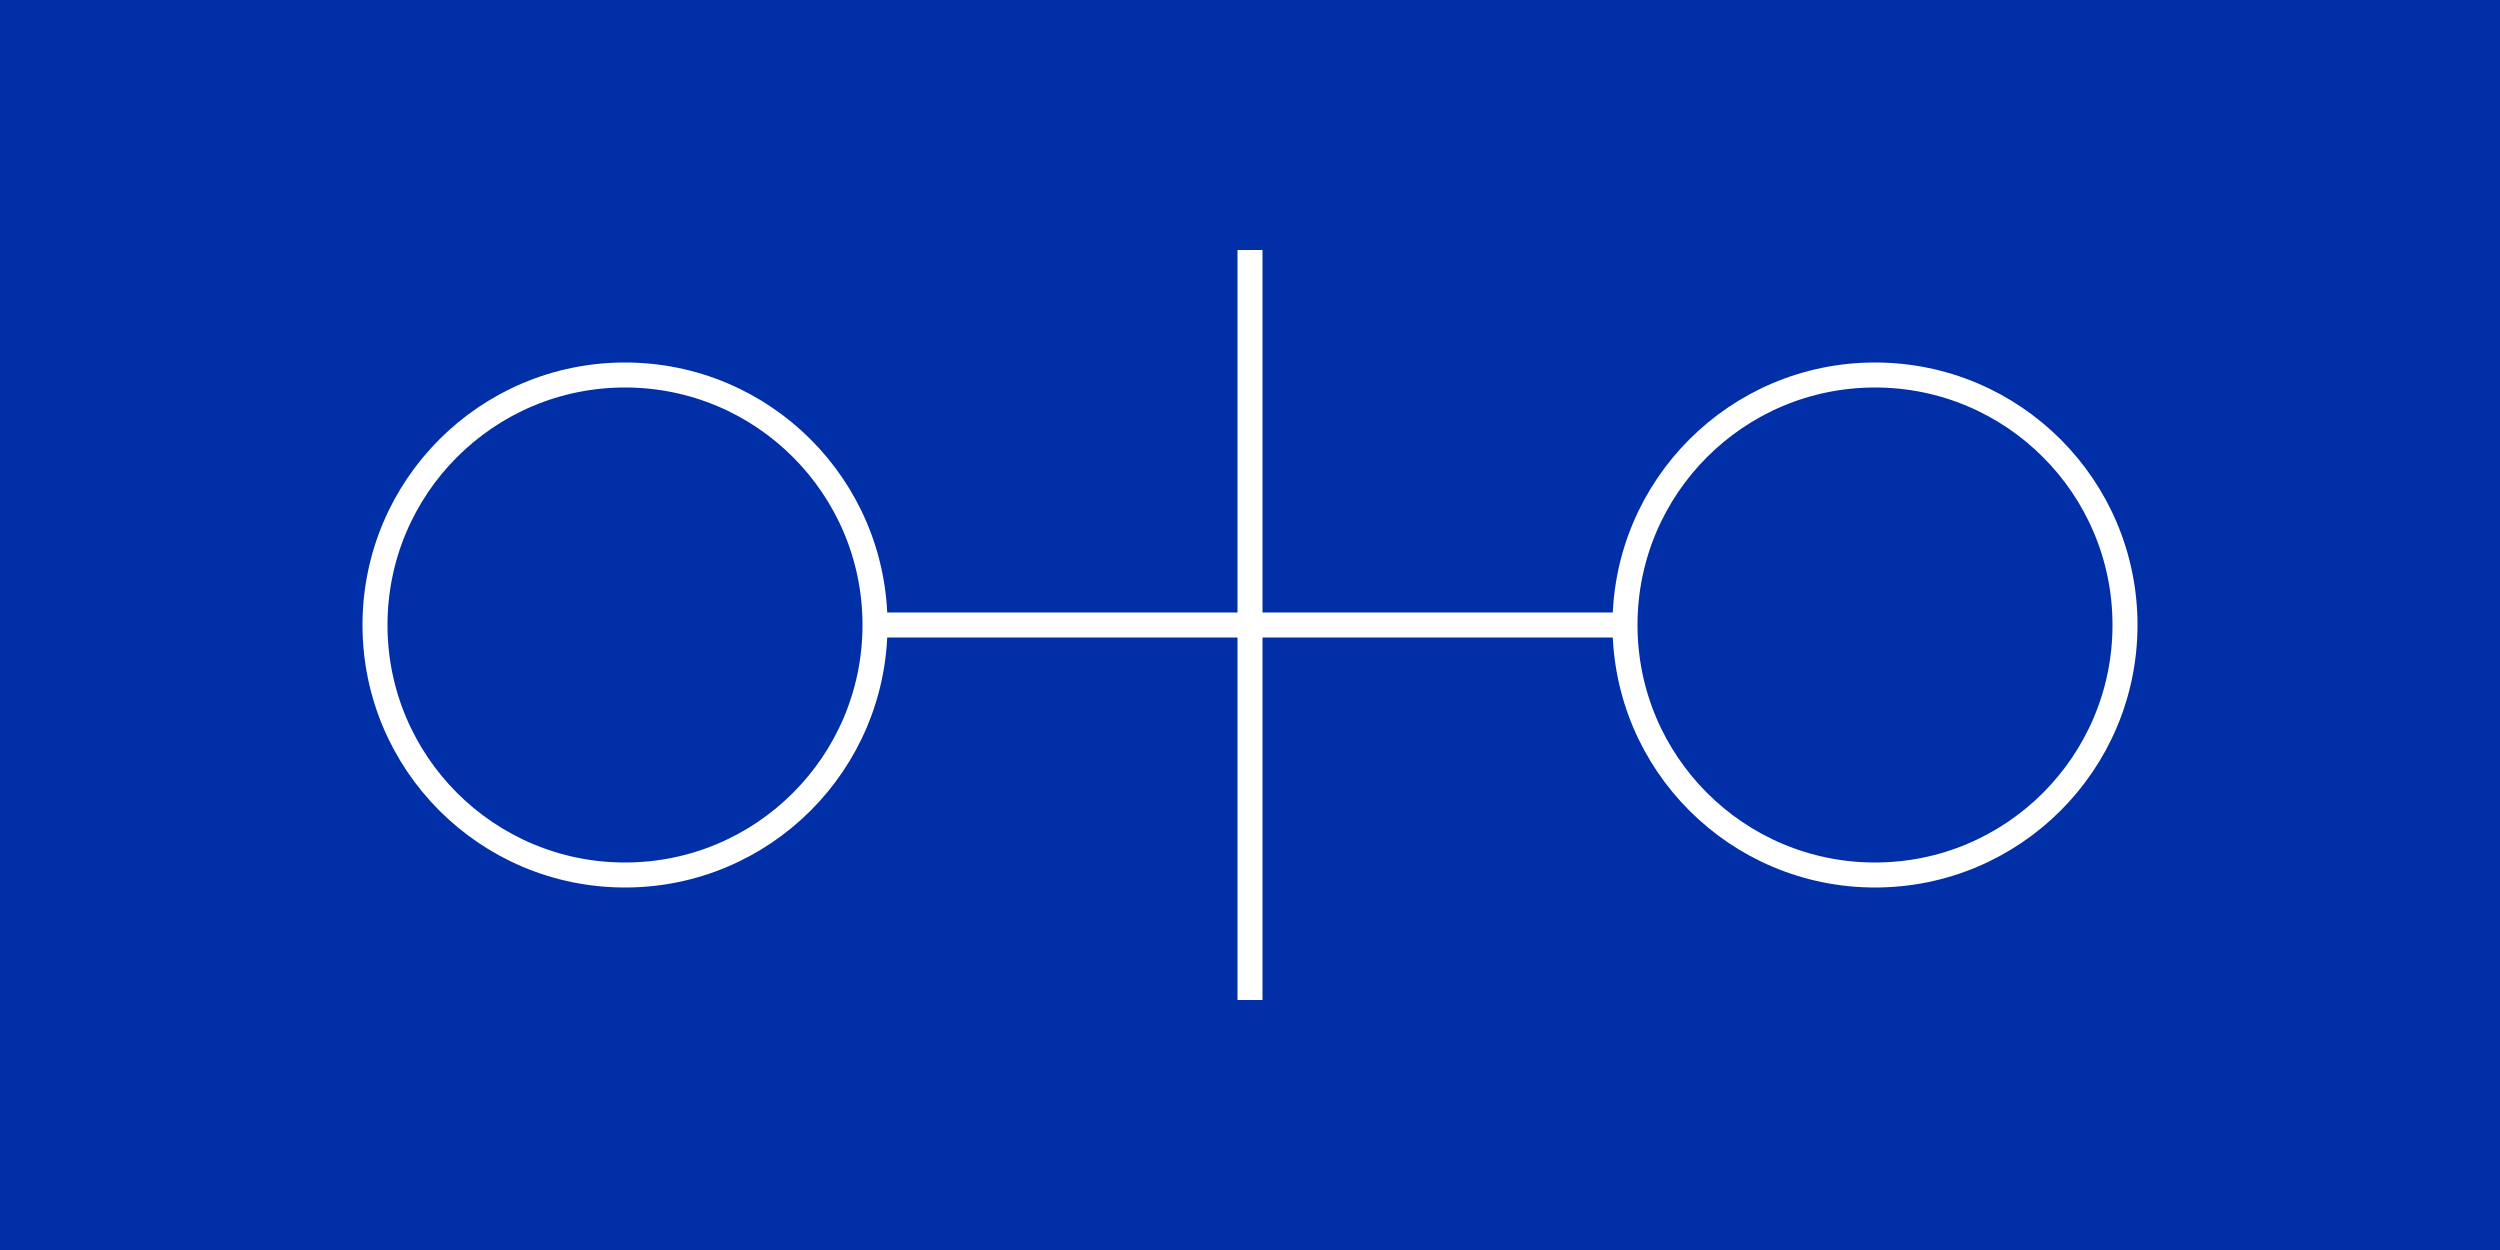
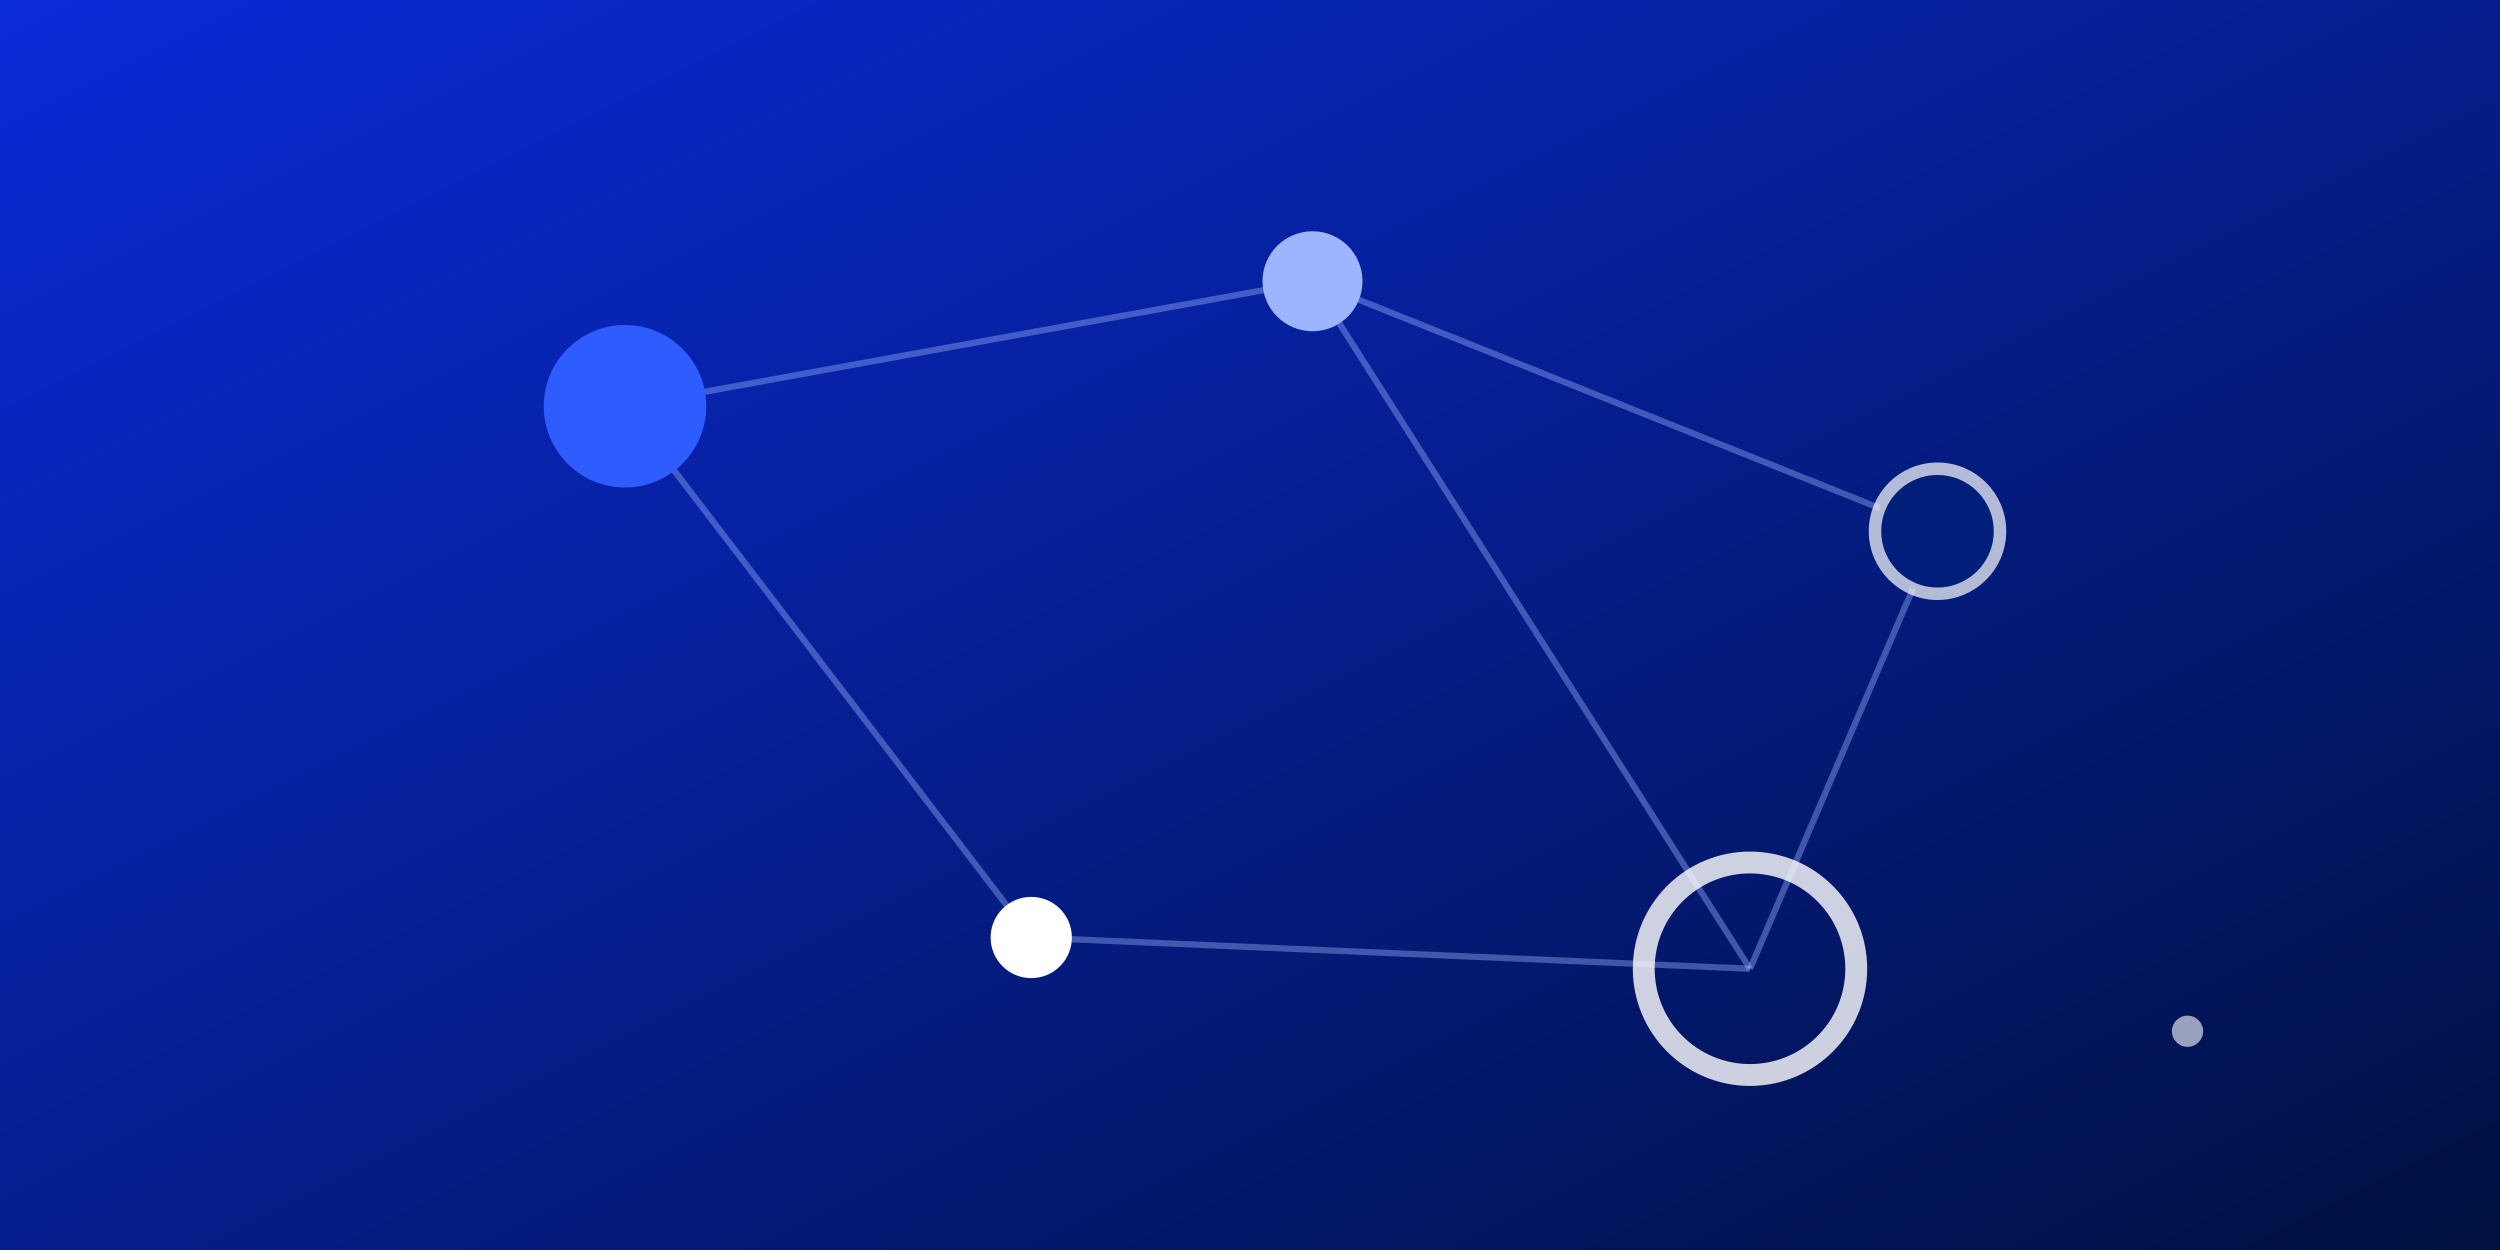
<svg xmlns="http://www.w3.org/2000/svg" viewBox="0 0 800 400">
-   <rect width="800" height="400" fill="#002fa7" />
-   <g fill="none" stroke="#fff" stroke-width="8">
-     <circle cx="200" cy="200" r="80" />
-     <circle cx="600" cy="200" r="80" />
-     <path d="M280 200h240M400 80v240" />
+   <defs>
+     <linearGradient id="g" x1="0" y1="0" x2="1" y2="1">
+       <stop offset="0" stop-color="#0a2bd9" />
+       <stop offset="1" stop-color="#001040" />
+     </linearGradient>
+   </defs>
+   <rect width="800" height="400" fill="url(#g)" />
+   <g stroke="#9db4ff" stroke-opacity=".4" stroke-width="2">
+     <line x1="200" y1="130" x2="420" y2="90" />
+     <line x1="420" y1="90" x2="620" y2="170" />
+     <line x1="200" y1="130" x2="330" y2="300" />
+     <line x1="330" y1="300" x2="560" y2="310" />
+     <line x1="560" y1="310" x2="620" y2="170" />
+     <line x1="420" y1="90" x2="560" y2="310" />
  </g>
+   <circle cx="200" cy="130" r="26" fill="#2e5cff" />
+   <circle cx="420" cy="90" r="16" fill="#9db4ff" />
+   <circle cx="620" cy="170" r="20" fill="#001e7a" stroke="#fff" stroke-opacity=".7" stroke-width="4" />
+   <circle cx="330" cy="300" r="13" fill="#fff" />
+   <circle cx="560" cy="310" r="34" fill="none" stroke="#fff" stroke-opacity=".8" stroke-width="7" />
+   <circle cx="700" cy="330" r="5" fill="#fff" fill-opacity=".6" />
</svg>
